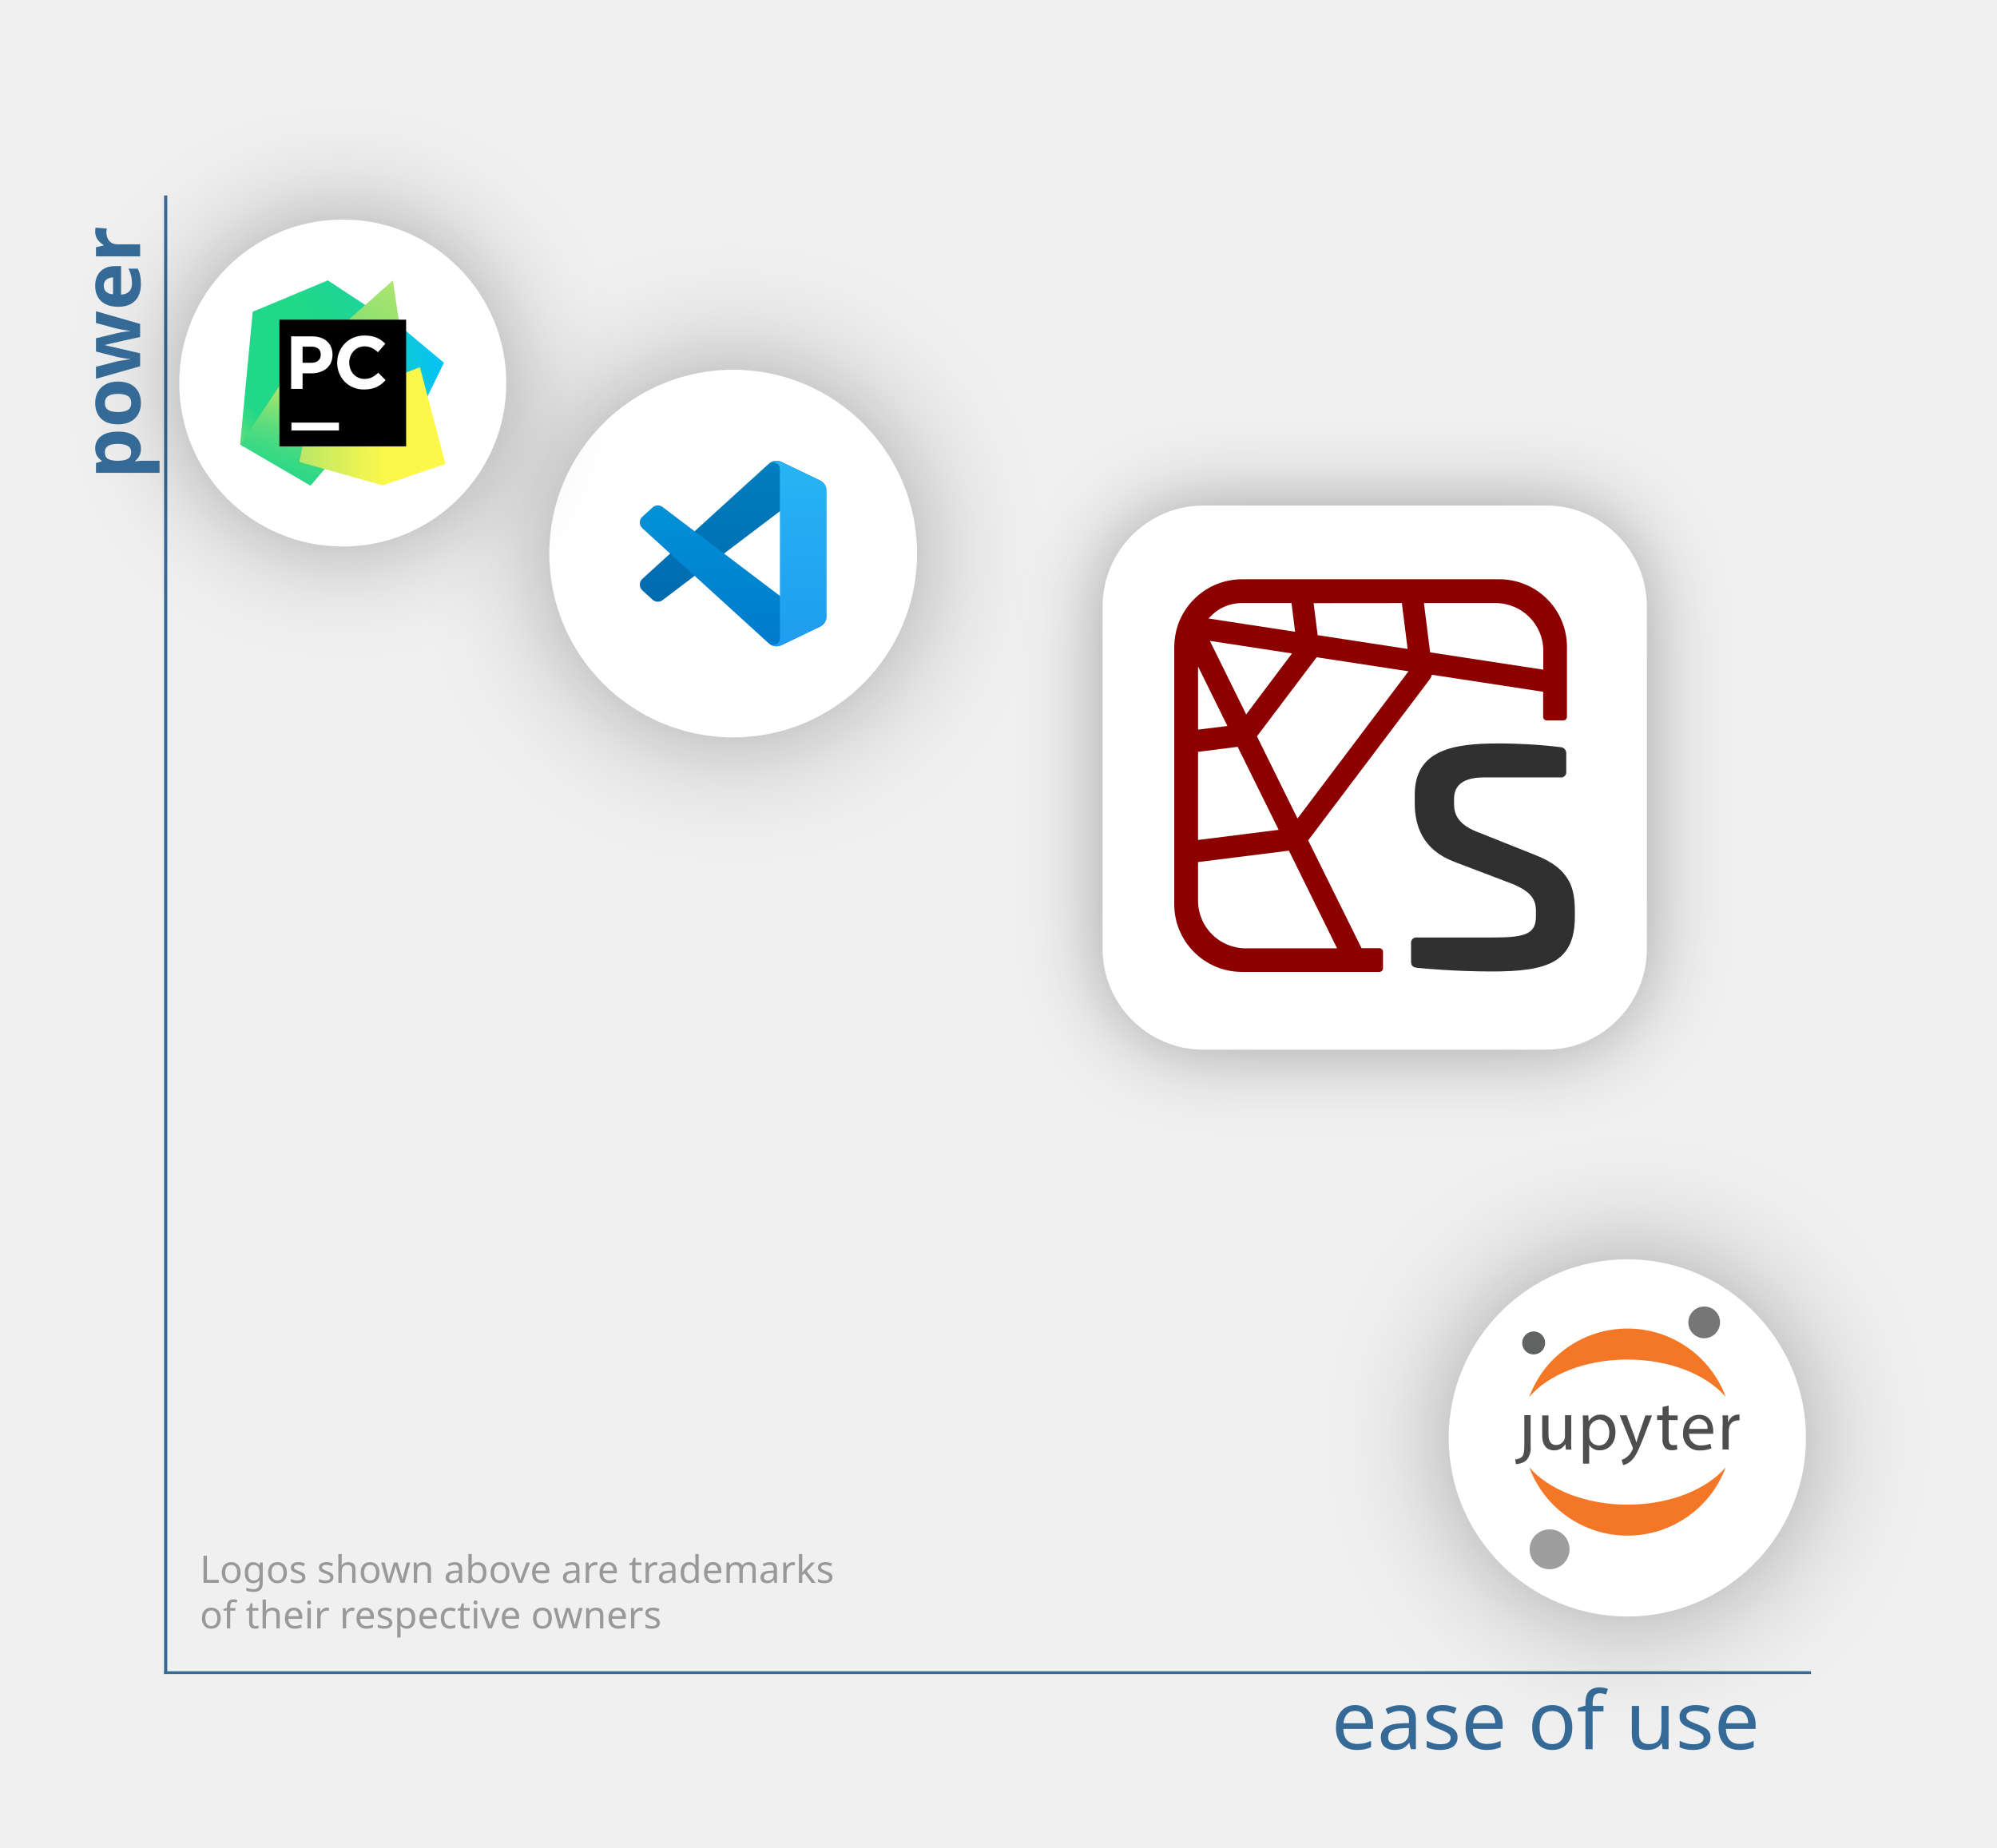
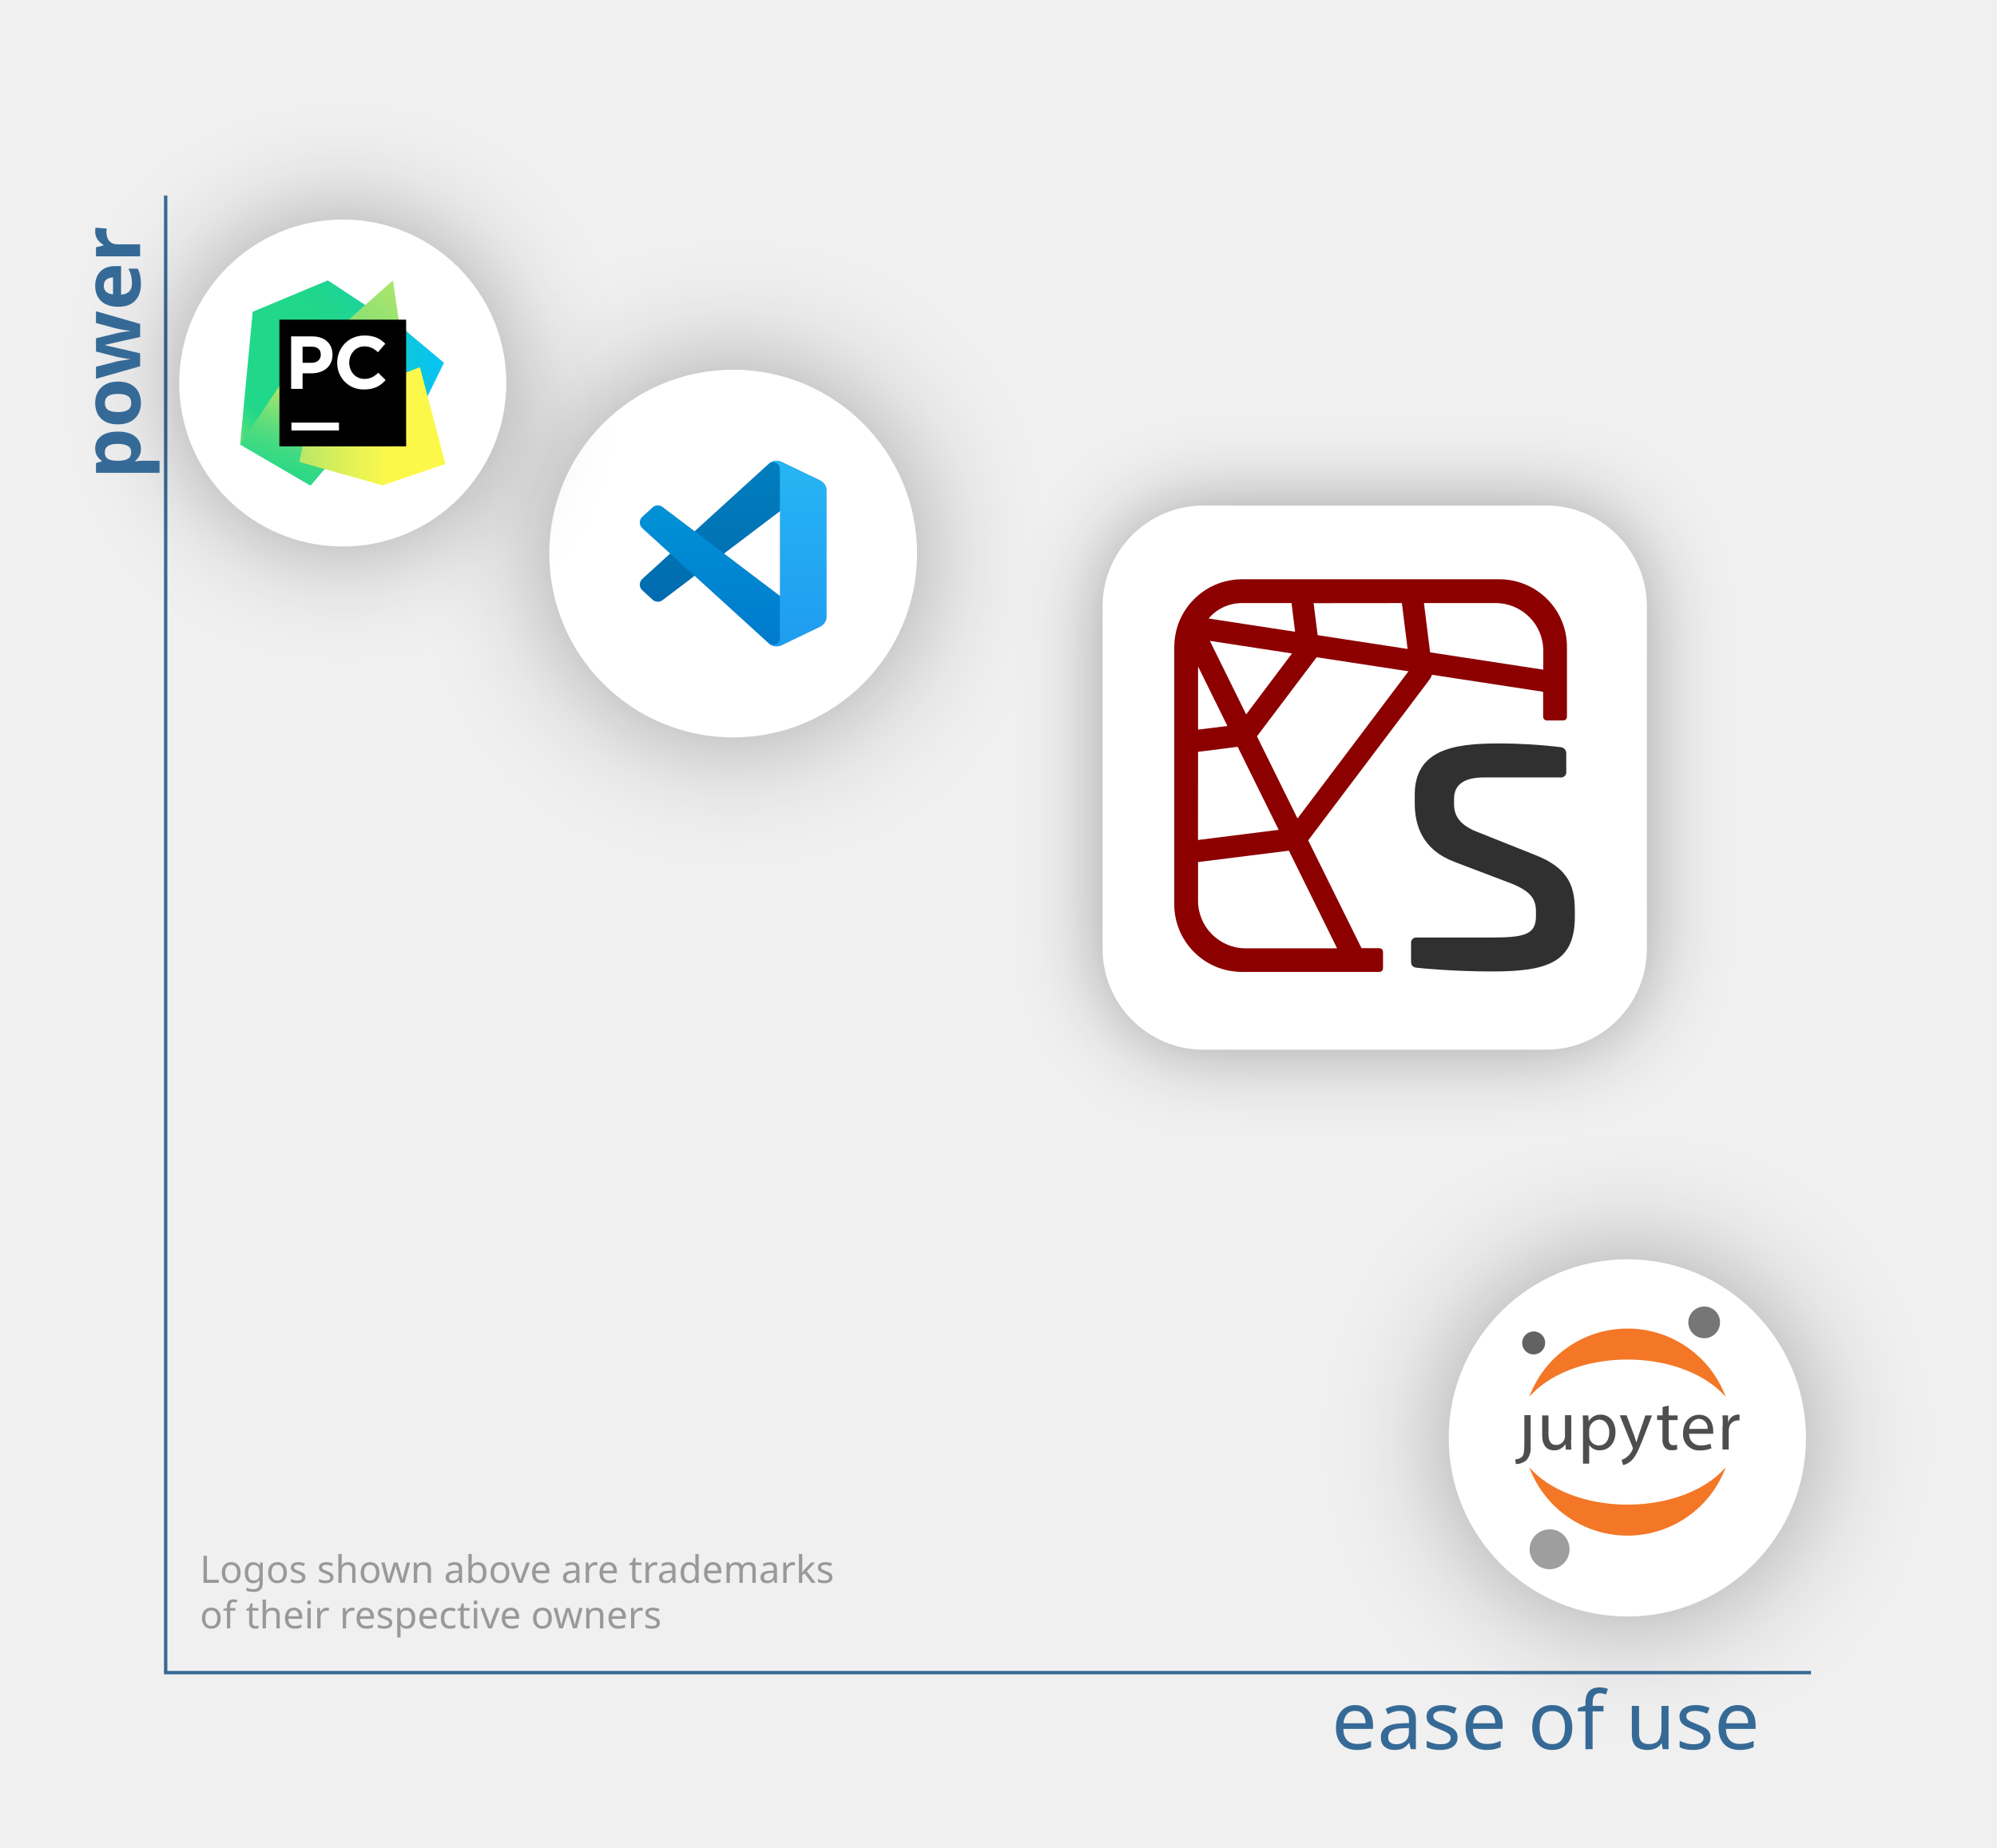
<svg xmlns="http://www.w3.org/2000/svg" xmlns:xlink="http://www.w3.org/1999/xlink" xml:space="preserve" width="593.03" height="548.849">
  <defs>
    <path id="b" d="M1.745 5.475c0 1.558-.125 2.066-.445 2.44a1.94 1.94 0 0 1-1.3.498l.125.89a3.05 3.05 0 0 0 2.03-.738 3.56 3.56 0 0 0 .783-2.671V0H1.745v5.44z" />
    <path id="c" d="M5.502 4.763c0 .668 0 1.264.053 1.78H4.496l-.071-1.059A2.47 2.47 0 0 1 2.26 6.695C1.23 6.695 0 6.135 0 3.846V.045h1.193v3.56c0 1.238.383 2.066 1.46 2.066A1.665 1.665 0 0 0 4.336 3.99V0h1.193v4.727z" />
    <path id="d" d="M.053 2.273c0-.828 0-1.505-.053-2.12h1.068l.054 1.114A2.58 2.58 0 0 1 3.454.002c1.585 0 2.778 1.327 2.778 3.303 0 2.333-1.433 3.49-2.982 3.49a2.3 2.3 0 0 1-2.021-1.023v3.56H.053V2.3ZM1.23 4.009q.004.242.053.48a1.834 1.834 0 0 0 1.78 1.38c1.256 0 1.995-1.023 1.995-2.51 0-1.3-.695-2.413-1.95-2.413a2.05 2.05 0 0 0-1.878 1.95Z" />
    <path id="e" d="M1.318.018 2.75 3.855c.151.427.312.944.418 1.327.125-.392.259-.89.419-1.354l1.3-3.81h1.255l-1.78 4.63c-.89 2.225-1.434 3.374-2.253 4.068a3.24 3.24 0 0 1-1.46.766l-.294-.997a3.2 3.2 0 0 0 1.042-.58 3.56 3.56 0 0 0 1.006-1.317.9.9 0 0 0 .098-.285 1 1 0 0 0-.08-.311L0 0h1.3z" />
    <path id="f" d="M2.19 0v1.87H3.9v.89H2.19v3.508c0 .801.232 1.264.89 1.264q.353.006.695-.08l.053.89c-.34.118-.7.172-1.06.16a1.66 1.66 0 0 1-1.29-.498 2.4 2.4 0 0 1-.463-1.692V2.751H0v-.89h1.033V.276Z" />
    <path id="g" d="M1.177 3.579A2.092 2.092 0 0 0 3.43 5.831a4.35 4.35 0 0 0 1.78-.338l.205.89a5.3 5.3 0 0 1-2.181.401A3.027 3.027 0 0 1 .01 3.508C.01 1.549 1.177 0 3.082 0 5.22 0 5.753 1.87 5.753 3.063q.018.275 0 .552H1.15Zm3.49-.89A1.683 1.683 0 0 0 3.011.766a1.97 1.97 0 0 0-1.825 1.923Z" />
    <path id="h" d="M.053 2.192c0-.765 0-1.424-.053-2.03h1.068v1.274h.054A1.97 1.97 0 0 1 2.902.01a1.3 1.3 0 0 1 .339 0v1.113a1.8 1.8 0 0 0-.41 0 1.665 1.665 0 0 0-1.593 1.513 3.3 3.3 0 0 0-.054.552v3.464H.01V2.2Z" />
    <path id="i" d="M6.03 2.836A3.018 3.018 0 1 1 2.889.005a2.98 2.98 0 0 1 3.143 2.83" />
    <path id="j" d="M18.696 7.122C10.684 7.122 3.641 4.247 0 0a19.934 19.934 0 0 0 37.393 0c-3.633 4.247-10.65 7.122-18.697 7.122" />
    <path id="k" d="M18.696 5.897c8.013 0 15.055 2.876 18.697 7.123A19.934 19.934 0 0 0 0 13.02c3.641-4.256 10.648-7.123 18.696-7.123" />
    <path id="l" d="M7.596 3.567A3.802 3.802 0 1 1 3.634.005a3.766 3.766 0 0 1 3.962 3.562" />
    <path id="m" d="M2.25 4.38A2.19 2.19 0 1 1 4.379 2.1a2.217 2.217 0 0 1-2.127 2.28" />
    <filter id="q" width="1.779" height="1.779" x="-.389" y="-.389" style="color-interpolation-filters:sRGB">
      <feFlood flood-color="#000" flood-opacity=".329" result="flood" />
      <feGaussianBlur in="SourceGraphic" result="blur" stdDeviation="12.4" />
      <feOffset in="blur" result="offset" />
      <feComposite in="flood" in2="offset" operator="in" result="comp1" />
      <feComposite in="SourceGraphic" in2="comp1" result="comp2" />
    </filter>
    <filter id="n" width="1.779" height="1.779" x="-.389" y="-.389" style="color-interpolation-filters:sRGB">
      <feFlood flood-color="#000" flood-opacity=".329" result="flood" />
      <feGaussianBlur in="SourceGraphic" result="blur" stdDeviation="12.4" />
      <feOffset in="blur" result="offset" />
      <feComposite in="flood" in2="offset" operator="in" result="comp1" />
      <feComposite in="SourceGraphic" in2="comp1" result="comp2" />
    </filter>
    <filter id="p" width="1.347" height="1.347" x="-.174" y="-.174" style="color-interpolation-filters:sRGB">
      <feFlood flood-color="#000" flood-opacity=".329" result="flood" />
      <feGaussianBlur in="SourceGraphic" result="blur" stdDeviation="12.4" />
      <feOffset in="blur" result="offset" />
      <feComposite in="flood" in2="offset" operator="in" result="comp1" />
      <feComposite in="SourceGraphic" in2="comp1" result="comp2" />
    </filter>
    <filter id="a" width="1.779" height="1.779" x="-.389" y="-.389" style="color-interpolation-filters:sRGB">
      <feFlood flood-color="#000" flood-opacity=".329" result="flood" />
      <feGaussianBlur in="SourceGraphic" result="blur" stdDeviation="12.4" />
      <feOffset in="blur" result="offset" />
      <feComposite in="flood" in2="offset" operator="in" result="comp1" />
      <feComposite in="SourceGraphic" in2="comp1" result="comp2" />
    </filter>
    <linearGradient id="o" x1="49.939" x2="49.939" y1=".258" y2="99.742" gradientUnits="userSpaceOnUse">
      <stop stop-color="#fff" />
      <stop offset="1" stop-color="#fff" stop-opacity="0" />
    </linearGradient>
  </defs>
  <g style="stroke-width:1.247;filter:url(#a)" transform="translate(35.227 290.734)scale(1.3878)">
    <circle cx="322.835" cy="98.26" r="38.227" style="fill:#fff;stroke:none;stroke-width:4.714;stroke-linejoin:round;paint-order:stroke fill markers" />
    <g style="mix-blend-mode:normal;stroke-width:1.109">
      <g fill="#4e4e4e" style="mix-blend-mode:normal;stroke-width:1.109">
        <use xlink:href="#b" style="mix-blend-mode:normal;stroke-width:1.109" transform="translate(298.835 93.388)scale(1.12463)" />
        <use xlink:href="#c" style="mix-blend-mode:normal;stroke-width:1.109" transform="translate(304.616 93.4)scale(1.12463)" />
        <use xlink:href="#d" style="mix-blend-mode:normal;stroke-width:1.109" transform="translate(313.287 93.276)scale(1.12463)" />
        <use xlink:href="#e" style="mix-blend-mode:normal;stroke-width:1.109" transform="translate(321.204 93.422)scale(1.12463)" />
        <use xlink:href="#f" style="mix-blend-mode:normal;stroke-width:1.109" transform="translate(329.211 91.341)scale(1.12463)" />
        <use xlink:href="#g" style="mix-blend-mode:normal;stroke-width:1.109" transform="translate(334.745 93.31)scale(1.12463)" />
        <use xlink:href="#h" style="mix-blend-mode:normal;stroke-width:1.109" transform="translate(343.19 93.253)scale(1.12463)" />
      </g>
      <g style="mix-blend-mode:normal;stroke-width:1.109">
        <use xlink:href="#i" fill="#767677" style="mix-blend-mode:normal;stroke-width:1.109" transform="translate(335.88 70.142)scale(1.12463)" />
        <use xlink:href="#j" fill="#f37726" style="mix-blend-mode:normal;stroke-width:1.109" transform="translate(301.838 104.533)scale(1.12463)" />
        <use xlink:href="#k" fill="#f37726" style="mix-blend-mode:normal;stroke-width:1.109" transform="translate(301.838 74.854)scale(1.12463)" />
        <use xlink:href="#l" fill="#9e9e9e" style="mix-blend-mode:normal;stroke-width:1.109" transform="translate(301.917 117.826)scale(1.12463)" />
        <use xlink:href="#m" fill="#616262" style="mix-blend-mode:normal;stroke-width:1.109" transform="translate(300.33 75.473)scale(1.12463)" />
      </g>
    </g>
  </g>
  <g style="stroke-width:1.247;filter:url(#n)" transform="translate(-1149.162 -25.36)scale(1.42848)">
    <circle cx="956.883" cy="132.856" r="38.227" style="fill:#fff;stroke:none;stroke-width:4.714;stroke-linejoin:round;paint-order:stroke fill markers" />
    <g style="fill:none;stroke-width:3.215">
      <g mask="url(#mask0)" style="stroke-width:3.215" transform="matrix(.3881 0 0 .3877 937.49 113.471)">
        <path fill="#0065a9" d="M96.461 10.796 75.857.876a6.23 6.23 0 0 0-7.107 1.207l-67.451 61.5a4.167 4.167 0 0 0 .004 6.162l5.51 5.009a4.17 4.17 0 0 0 5.32.237L93.362 13.37c2.725-2.067 6.639-.124 6.639 3.297v-.24a6.25 6.25 0 0 0-3.539-5.63" style="stroke-width:3.215" />
        <g filter="url(#filter0_d)" style="stroke-width:3.215">
          <path fill="#007acc" d="m96.461 89.204-20.604 9.92a6.23 6.23 0 0 1-7.107-1.207l-67.451-61.5a4.167 4.167 0 0 1 .004-6.162l5.51-5.009a4.17 4.17 0 0 1 5.32-.236l81.228 61.62c2.725 2.067 6.639.124 6.639-3.297v.24a6.25 6.25 0 0 1-3.539 5.63" style="stroke-width:3.215" />
        </g>
        <g filter="url(#filter1_d)" style="stroke-width:3.215">
          <path fill="#1f9cf0" d="M75.858 99.126a6.23 6.23 0 0 1-7.108-1.21c2.306 2.307 6.25.674 6.25-2.588V4.672c0-3.262-3.944-4.895-6.25-2.589a6.23 6.23 0 0 1 7.108-1.21l20.6 9.908A6.25 6.25 0 0 1 100 16.413v67.174a6.25 6.25 0 0 1-3.541 5.633z" style="stroke-width:3.215" />
        </g>
        <g style="mix-blend-mode:overlay;stroke-width:3.215">
          <path fill="url(#o)" fill-rule="evenodd" d="M70.851 99.317a6.22 6.22 0 0 0 4.96-.19L96.4 89.22a6.25 6.25 0 0 0 3.54-5.633V16.413a6.25 6.25 0 0 0-3.54-5.632L75.812.874a6.23 6.23 0 0 0-7.104 1.21L29.294 38.04 12.126 25.01a4.16 4.16 0 0 0-5.317.236l-5.507 5.009a4.17 4.17 0 0 0-.004 6.162L16.186 50 1.298 63.583a4.17 4.17 0 0 0 .004 6.162l5.507 5.009a4.16 4.16 0 0 0 5.317.236l17.168-13.03 39.414 35.958a6.2 6.2 0 0 0 2.143 1.4M74.954 27.3 45.048 50l29.906 22.701Z" clip-rule="evenodd" opacity=".25" style="fill:url(#o);stroke-width:3.215" />
        </g>
      </g>
    </g>
  </g>
-   <path d="M494.469-81.668v438.644" style="stroke:#366a96;stroke-width:.954;stroke-linejoin:round;paint-order:stroke fill markers" transform="translate(-445.27 139.743)" />
-   <path d="M493.968 357.074h489.096" style="stroke:#366a96;stroke-width:.809;stroke-linejoin:round;paint-order:stroke fill markers" transform="translate(-445.27 139.743)" />
+   <path d="M494.469-81.668v438.644" style="stroke:#366a96;stroke-width:1;stroke-linejoin:round;paint-order:stroke fill markers" transform="translate(-445.27 139.743)" />
+   <path d="M493.968 357.074h489.096" style="stroke:#366a96;stroke-width:1;stroke-linejoin:round;paint-order:stroke fill markers" transform="translate(-445.27 139.743)" />
  <g style="stroke-width:.845;filter:url(#p)" transform="translate(-306.889 78.383)scale(.94299)">
    <rect width="171.405" height="171.405" x="672.66" y="76.11" rx="31.805" style="fill:#fff;stroke-width:.845" />
    <path d="M816.872 152.216a1.916 1.916 0 0 1 1.807 2.067v5.546a1.68 1.68 0 0 1-1.933 1.933h-23.99c-5.933 0-9.412 2.058-9.412 6.722v1.68c0 3.614 1.68 6.723 8 9.025l17.15 6.84c11.857 4.488 12.89 11.076 12.89 18.151v1.42c0 14.445-8.638 17.277-26.049 17.277-11.218 0-21.402-.9-23.595-1.16-1.546-.126-1.933-.899-1.933-1.933v-5.672a1.68 1.68 0 0 1 1.933-1.932h23.856c10.319 0 13.537-1.16 13.537-6.723v-1.546c0-3.74-1.546-6.193-7.479-8.638l-18.31-6.966c-9.924-3.807-12.377-11.328-12.377-18.42v-2.714c0-14.184 12.377-16.117 26.175-16.117a164 164 0 0 1 19.73 1.16" style="fill:#303030;stroke-width:.845" />
    <path d="M811.04 104.117a21.23 21.23 0 0 0-13.444-4.773h-81.047a21.3 21.3 0 0 0-9.933 2.454 21.6 21.6 0 0 0-8.613 8.344c-.386.689-.73 1.395-1.05 2.1-.185.496-.395.967-.563 1.446a22.6 22.6 0 0 0-1.16 6.95v81.072a21.3 21.3 0 0 0 21.319 21.301h43.275a1.15 1.15 0 0 0 1.151-1.151v-5.168a1.15 1.15 0 0 0-1.15-1.151h-5.614l-16.806-33.957 38.242-50.678a4.3 4.3 0 0 0 .714-1.488l35.04 5.361v7.883a1.16 1.16 0 0 0 1.152 1.15h5.202a1.15 1.15 0 0 0 1.142-1.15v-22.025a21.22 21.22 0 0 0-7.856-16.52m-44.132 2.722 1.807 14.445-28.327-4.336-1.277-10.083zm-50.36 0h15.613l1.118 9.034-20.697-3.168-6.529-1.009a13.72 13.72 0 0 1 10.496-4.857m15.765 15.865-14.437 19.201-11.436-23.167zm-29.587 4.101 9.243 18.756-9.243 1.134zm0 26.89 12.47-1.58 12.915 26.15-25.394 3.193zm43.78 61.896H717.7a15.016 15.016 0 0 1-14.974-14.982v-12.193l28.612-3.588zm-12.462-40.897-12.773-25.881 18.772-24.873v-.042l28.949 4.428zm77.4-46.88L775.8 122.36l-1.94-15.52h22.62a15.016 15.016 0 0 1 14.966 14.974z" style="fill:#8c0000;stroke-width:.845" />
  </g>
  <g style="stroke-width:1.247;filter:url(#q)" transform="translate(-1101.546 60.748)scale(1.27041)">
    <circle cx="947.202" cy="41.735" r="38.227" style="fill:#fff;stroke:none;stroke-width:4.714;stroke-linejoin:round;paint-order:stroke fill markers" />
    <g style="stroke-width:1.819">
      <g style="stroke-width:1.819" transform="translate(923.202 17.735)scale(.68571)">
        <linearGradient id="r" x1="24.999" x2="66.657" y1="27.046" y2="27.046" gradientUnits="userSpaceOnUse">
          <stop offset="0" style="stop-color:#21d789" />
          <stop offset="1" style="stop-color:#07c3f2" />
        </linearGradient>
        <path d="M49.8 39.6H39.2L49.1 11l20.4 17.1L62.2 43z" style="fill:url(#r);stroke-width:1.819" />
        <linearGradient id="s" x1="-24.559" x2="61.22" y1="59.081" y2="-4.241" gradientUnits="userSpaceOnUse">
          <stop offset=".011" style="stop-color:#fcf84a" />
          <stop offset=".112" style="stop-color:#a7eb62" />
          <stop offset=".206" style="stop-color:#5fe077" />
          <stop offset=".273" style="stop-color:#32da84" />
          <stop offset=".306" style="stop-color:#21d789" />
          <stop offset=".577" style="stop-color:#21d789" />
          <stop offset=".597" style="stop-color:#21d789" />
          <stop offset=".686" style="stop-color:#20d68c" />
          <stop offset=".763" style="stop-color:#1ed497" />
          <stop offset=".835" style="stop-color:#19d1a9" />
          <stop offset=".904" style="stop-color:#13ccc2" />
          <stop offset=".971" style="stop-color:#0bc6e1" />
          <stop offset="1" style="stop-color:#07c3f2" />
        </linearGradient>
        <path d="M14.2 54.5 0 56l4.3-45.3L29.9 0l15.8 10.4-17.2 11.7-4 20.9-.4 7.2z" style="fill:url(#s);stroke-width:1.819" />
        <linearGradient id="t" x1="9.33" x2="23.637" y1="77.654" y2="32.76" gradientUnits="userSpaceOnUse">
          <stop offset="0" style="stop-color:#21d789" />
          <stop offset=".164" style="stop-color:#24d788" />
          <stop offset=".305" style="stop-color:#2fd886" />
          <stop offset=".437" style="stop-color:#41da82" />
          <stop offset=".564" style="stop-color:#5adc7d" />
          <stop offset=".688" style="stop-color:#7ae077" />
          <stop offset=".809" style="stop-color:#a1e36e" />
          <stop offset=".925" style="stop-color:#cfe865" />
          <stop offset="1" style="stop-color:#f1eb5e" />
        </linearGradient>
        <path d="m0 56 19.7-29.4 8.8-4.5 1.9 40.4L24 70z" style="fill:url(#t);stroke-width:1.819" />
        <linearGradient id="u" x1="28.275" x2="59.409" y1="38.623" y2="-3.236" gradientUnits="userSpaceOnUse">
          <stop offset="0" style="stop-color:#21d789" />
          <stop offset=".061" style="stop-color:#24d788" />
          <stop offset=".113" style="stop-color:#2fd886" />
          <stop offset=".162" style="stop-color:#41da82" />
          <stop offset=".209" style="stop-color:#5add7d" />
          <stop offset=".255" style="stop-color:#79e077" />
          <stop offset=".258" style="stop-color:#7ce076" />
          <stop offset=".499" style="stop-color:#8ce173" />
          <stop offset=".925" style="stop-color:#b2e56b" />
        </linearGradient>
        <path d="M30.6 19.1 52.1 0l2.8 19.1z" style="fill:url(#u);stroke-width:1.819" />
        <linearGradient id="v" x1="75.889" x2="13.158" y1="43.95" y2="43.369" gradientUnits="userSpaceOnUse">
          <stop offset=".387" style="stop-color:#fcf84a" />
          <stop offset=".536" style="stop-color:#ecf451" />
          <stop offset=".826" style="stop-color:#c2e964" />
          <stop offset=".925" style="stop-color:#b2e56b" />
        </linearGradient>
        <path d="m28.5 22.1 3.3-3 17.3-1.6-1.6 17.4 13.8-5.3 8.7 33-21.4 7.3-28.4-8z" style="fill:url(#v);stroke-width:1.819" />
      </g>
      <g style="stroke-width:1.819">
        <path d="M13.4 13.4h43.2v43.2H13.4z" style="fill:#000;stroke-width:1.819" transform="translate(923.202 17.735)scale(.68571)" />
        <path d="M17.5 48.5h16.2v2.7H17.5zm-.2-29.4h7.3c4.3 0 6.9 2.5 6.9 6.2v.1c0 4.1-3.2 6.3-7.2 6.3h-3V37h-3.9V19.1Zm7.1 9c2 0 3.1-1.2 3.1-2.7v-.1c0-1.8-1.2-2.7-3.2-2.7h-3v5.5zm8.7 0c0-5.1 3.8-9.3 9.3-9.3 3.4 0 5.4 1.1 7.1 2.8L47 24.5c-1.4-1.3-2.8-2-4.6-2-3 0-5.2 2.5-5.2 5.6V28c0 3.1 2.1 5.6 5.2 5.6 2 0 3.3-.8 4.7-2.1l2.5 2.5c-1.8 2-3.9 3.2-7.3 3.2-5.3.1-9.2-4-9.2-9.1" style="fill:#fff;stroke-width:1.819" transform="translate(923.202 17.735)scale(.68571)" />
      </g>
    </g>
  </g>
  <text xml:space="preserve" x="840.684" y="379.816" style="font-weight:200;font-size:24px;line-height:1.2;font-family:Silka;-inkscape-font-specification:&quot;Silka Ultra-Light&quot;;text-decoration-color:#000;letter-spacing:0;fill:#366a96;stroke-width:.738;stroke-linejoin:round;paint-order:stroke fill markers" transform="translate(-445.27 139.743)">
-     <tspan x="840.684" y="379.816" style="font-style:normal;font-variant:normal;font-weight:500;font-stretch:normal;font-size:24px;font-family:Silka;-inkscape-font-specification:&quot;Silka Medium&quot;;stroke-width:.738">ease of use</tspan>
+     <tspan x="840.684" y="379.816" style="font-style:normal;font-variant:normal;font-weight:500;font-stretch:normal;font-size:24px;font-family:Silka;">ease of use</tspan>
  </text>
  <text xml:space="preserve" x="-2.572" y="486.883" style="font-weight:200;font-size:24px;line-height:1.2;font-family:Silka;-inkscape-font-specification:&quot;Silka Ultra-Light&quot;;text-decoration-color:#000;letter-spacing:0;fill:#366a96;stroke-width:.83;stroke-linejoin:round;paint-order:stroke fill markers" transform="rotate(-90 -152.763 292.507)">
-     <tspan x="-2.572" y="486.883" style="font-style:normal;font-variant:normal;font-weight:600;font-stretch:normal;font-size:24px;font-family:Silka;-inkscape-font-specification:&quot;Silka Semi-Bold&quot;;stroke-width:.83">power</tspan>
+     <tspan x="-2.572" y="486.883" style="font-style:normal;font-variant:normal;font-weight:600;font-stretch:normal;font-size:24px;font-family:Silka;">power</tspan>
  </text>
  <text xml:space="preserve" x="504.61" y="330.408" style="font-style:normal;font-variant:normal;font-weight:500;font-stretch:normal;font-size:11.266px;line-height:1.2;font-family:Silka;-inkscape-font-specification:&quot;Silka Medium&quot;;text-decoration-color:#000;letter-spacing:0;fill:#999;stroke-width:1.408;stroke-linejoin:round;paint-order:stroke fill markers" transform="translate(-445.27 139.743)">
    <tspan x="504.61" y="330.408" style="font-style:normal;font-variant:normal;font-weight:400;font-stretch:normal;font-size:11.266px;font-family:Silka;-inkscape-font-specification:Silka;fill:#999;stroke-width:1.408">Logos shown above are trademarks </tspan>
    <tspan x="504.61" y="343.927" style="font-style:normal;font-variant:normal;font-weight:400;font-stretch:normal;font-size:11.266px;font-family:Silka;-inkscape-font-specification:Silka;fill:#999;stroke-width:1.408">of their respective owners</tspan>
  </text>
</svg>
